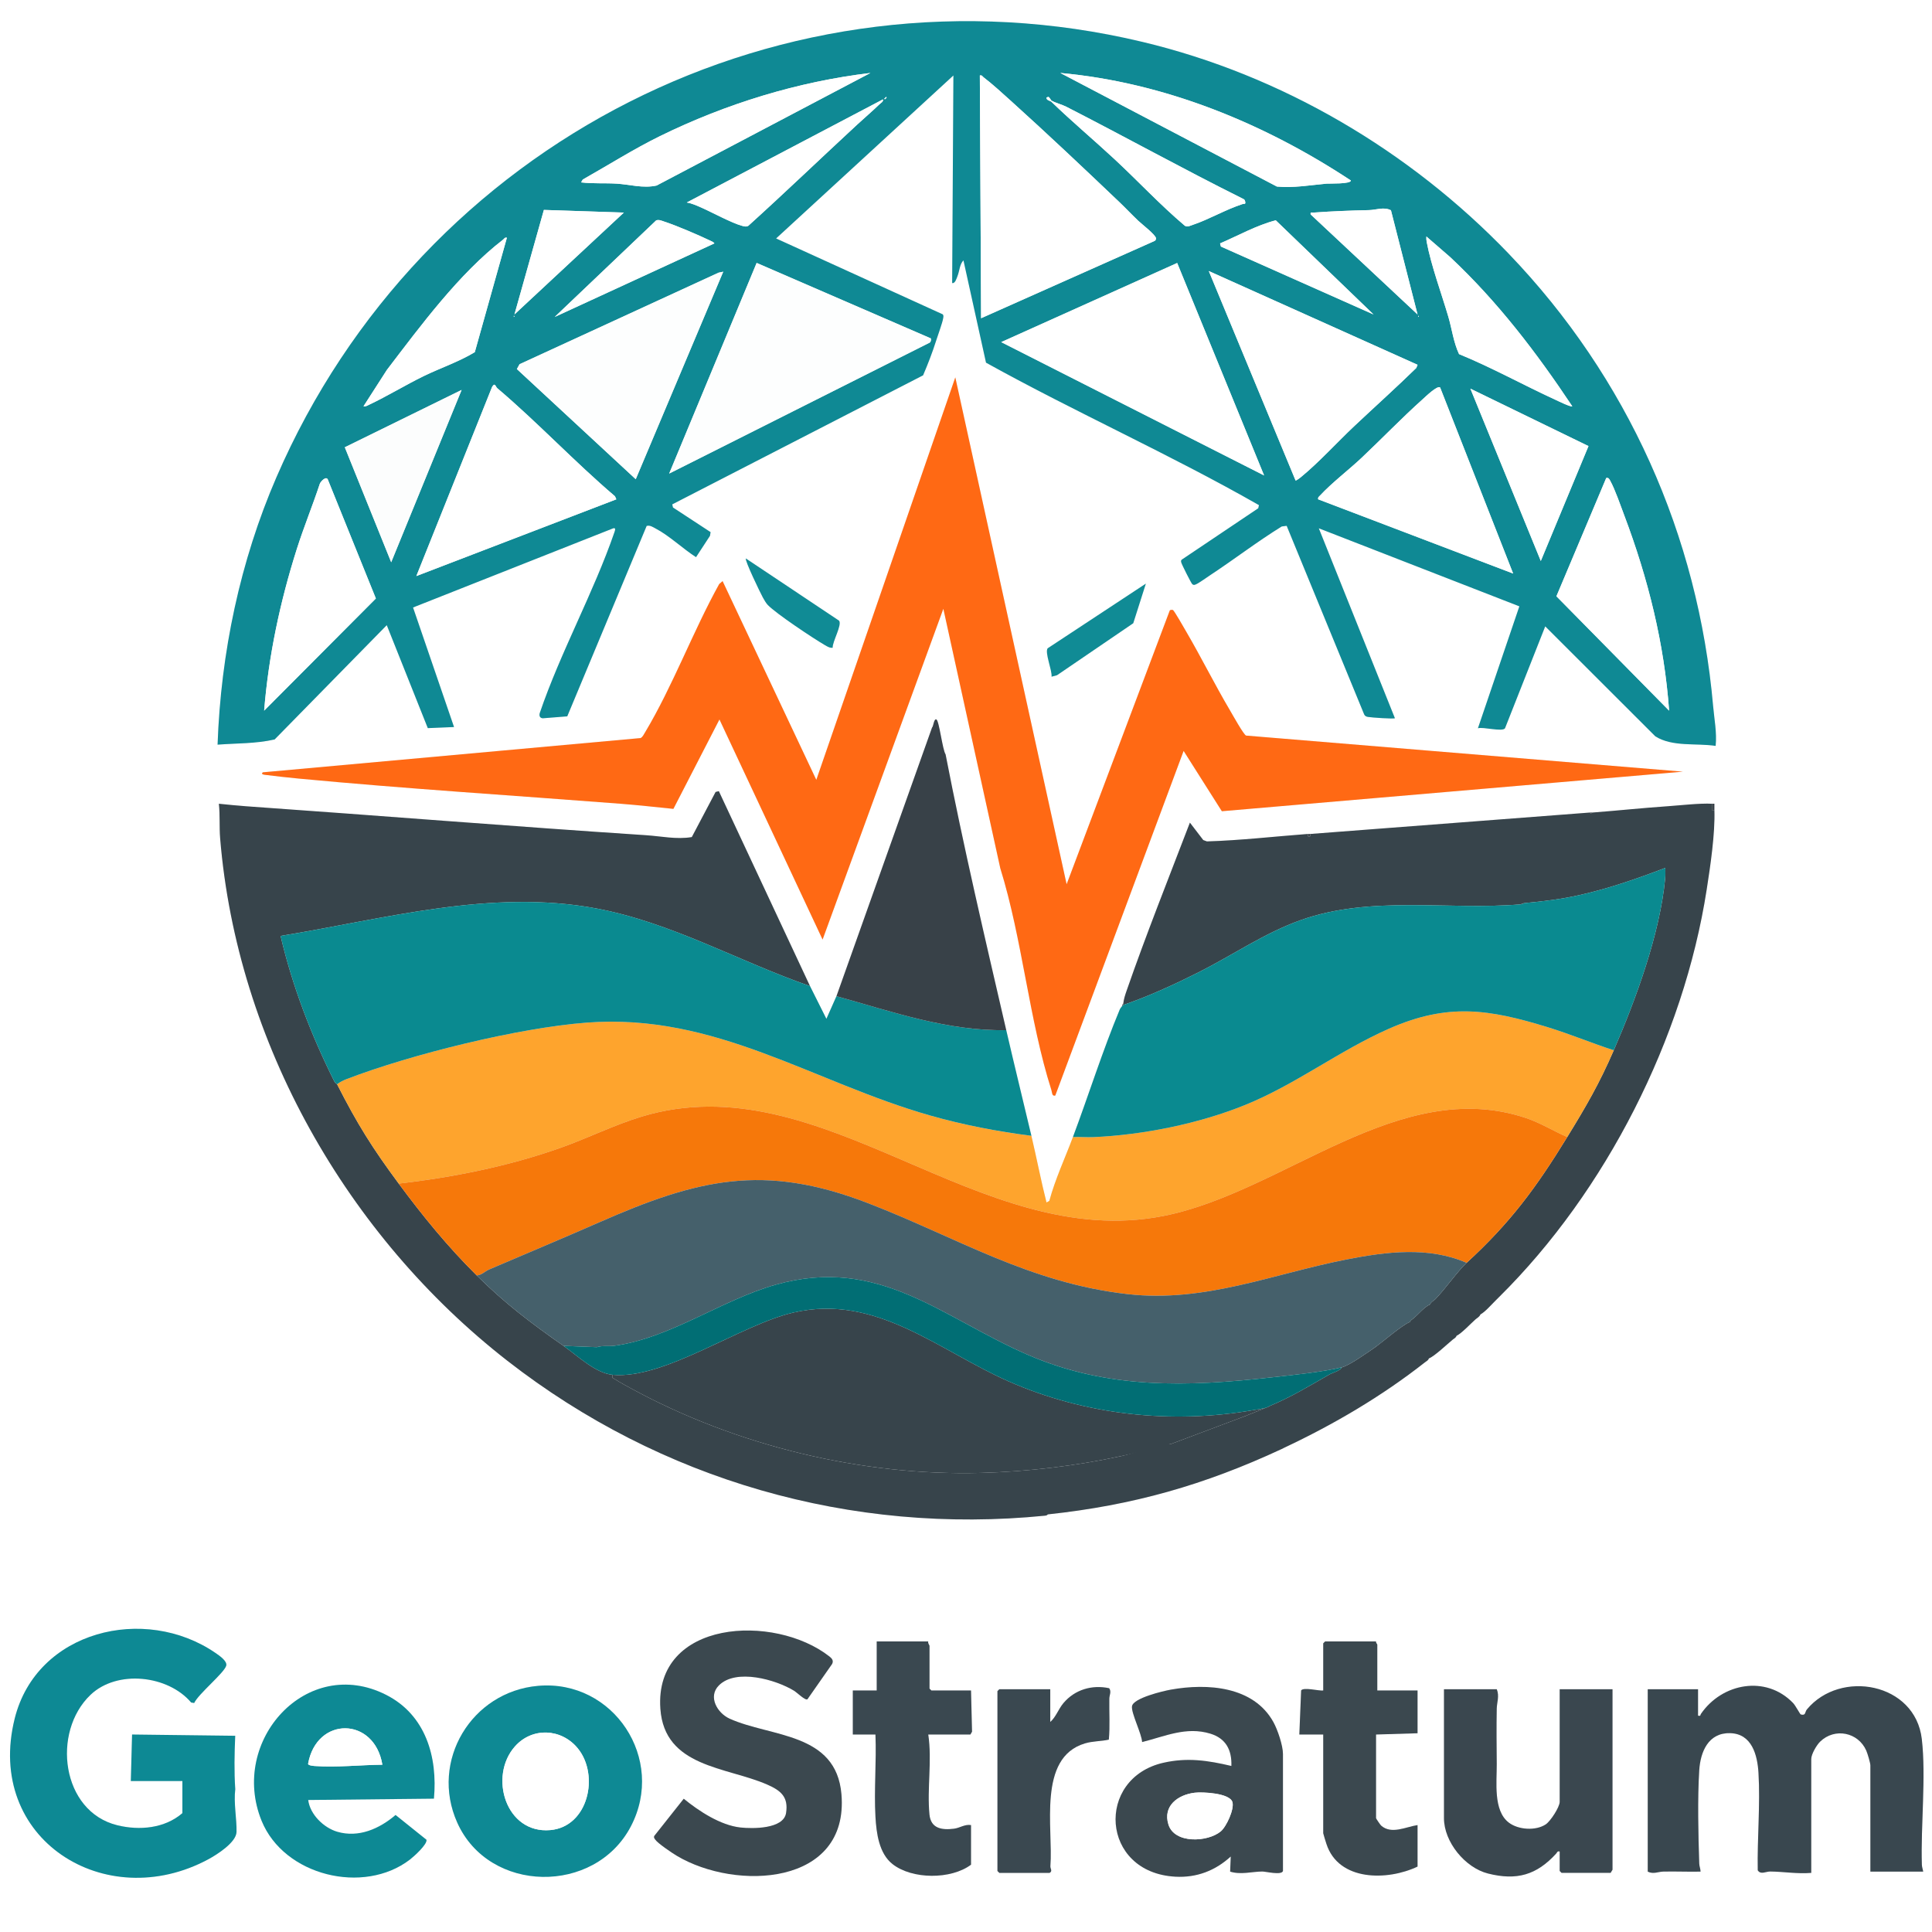
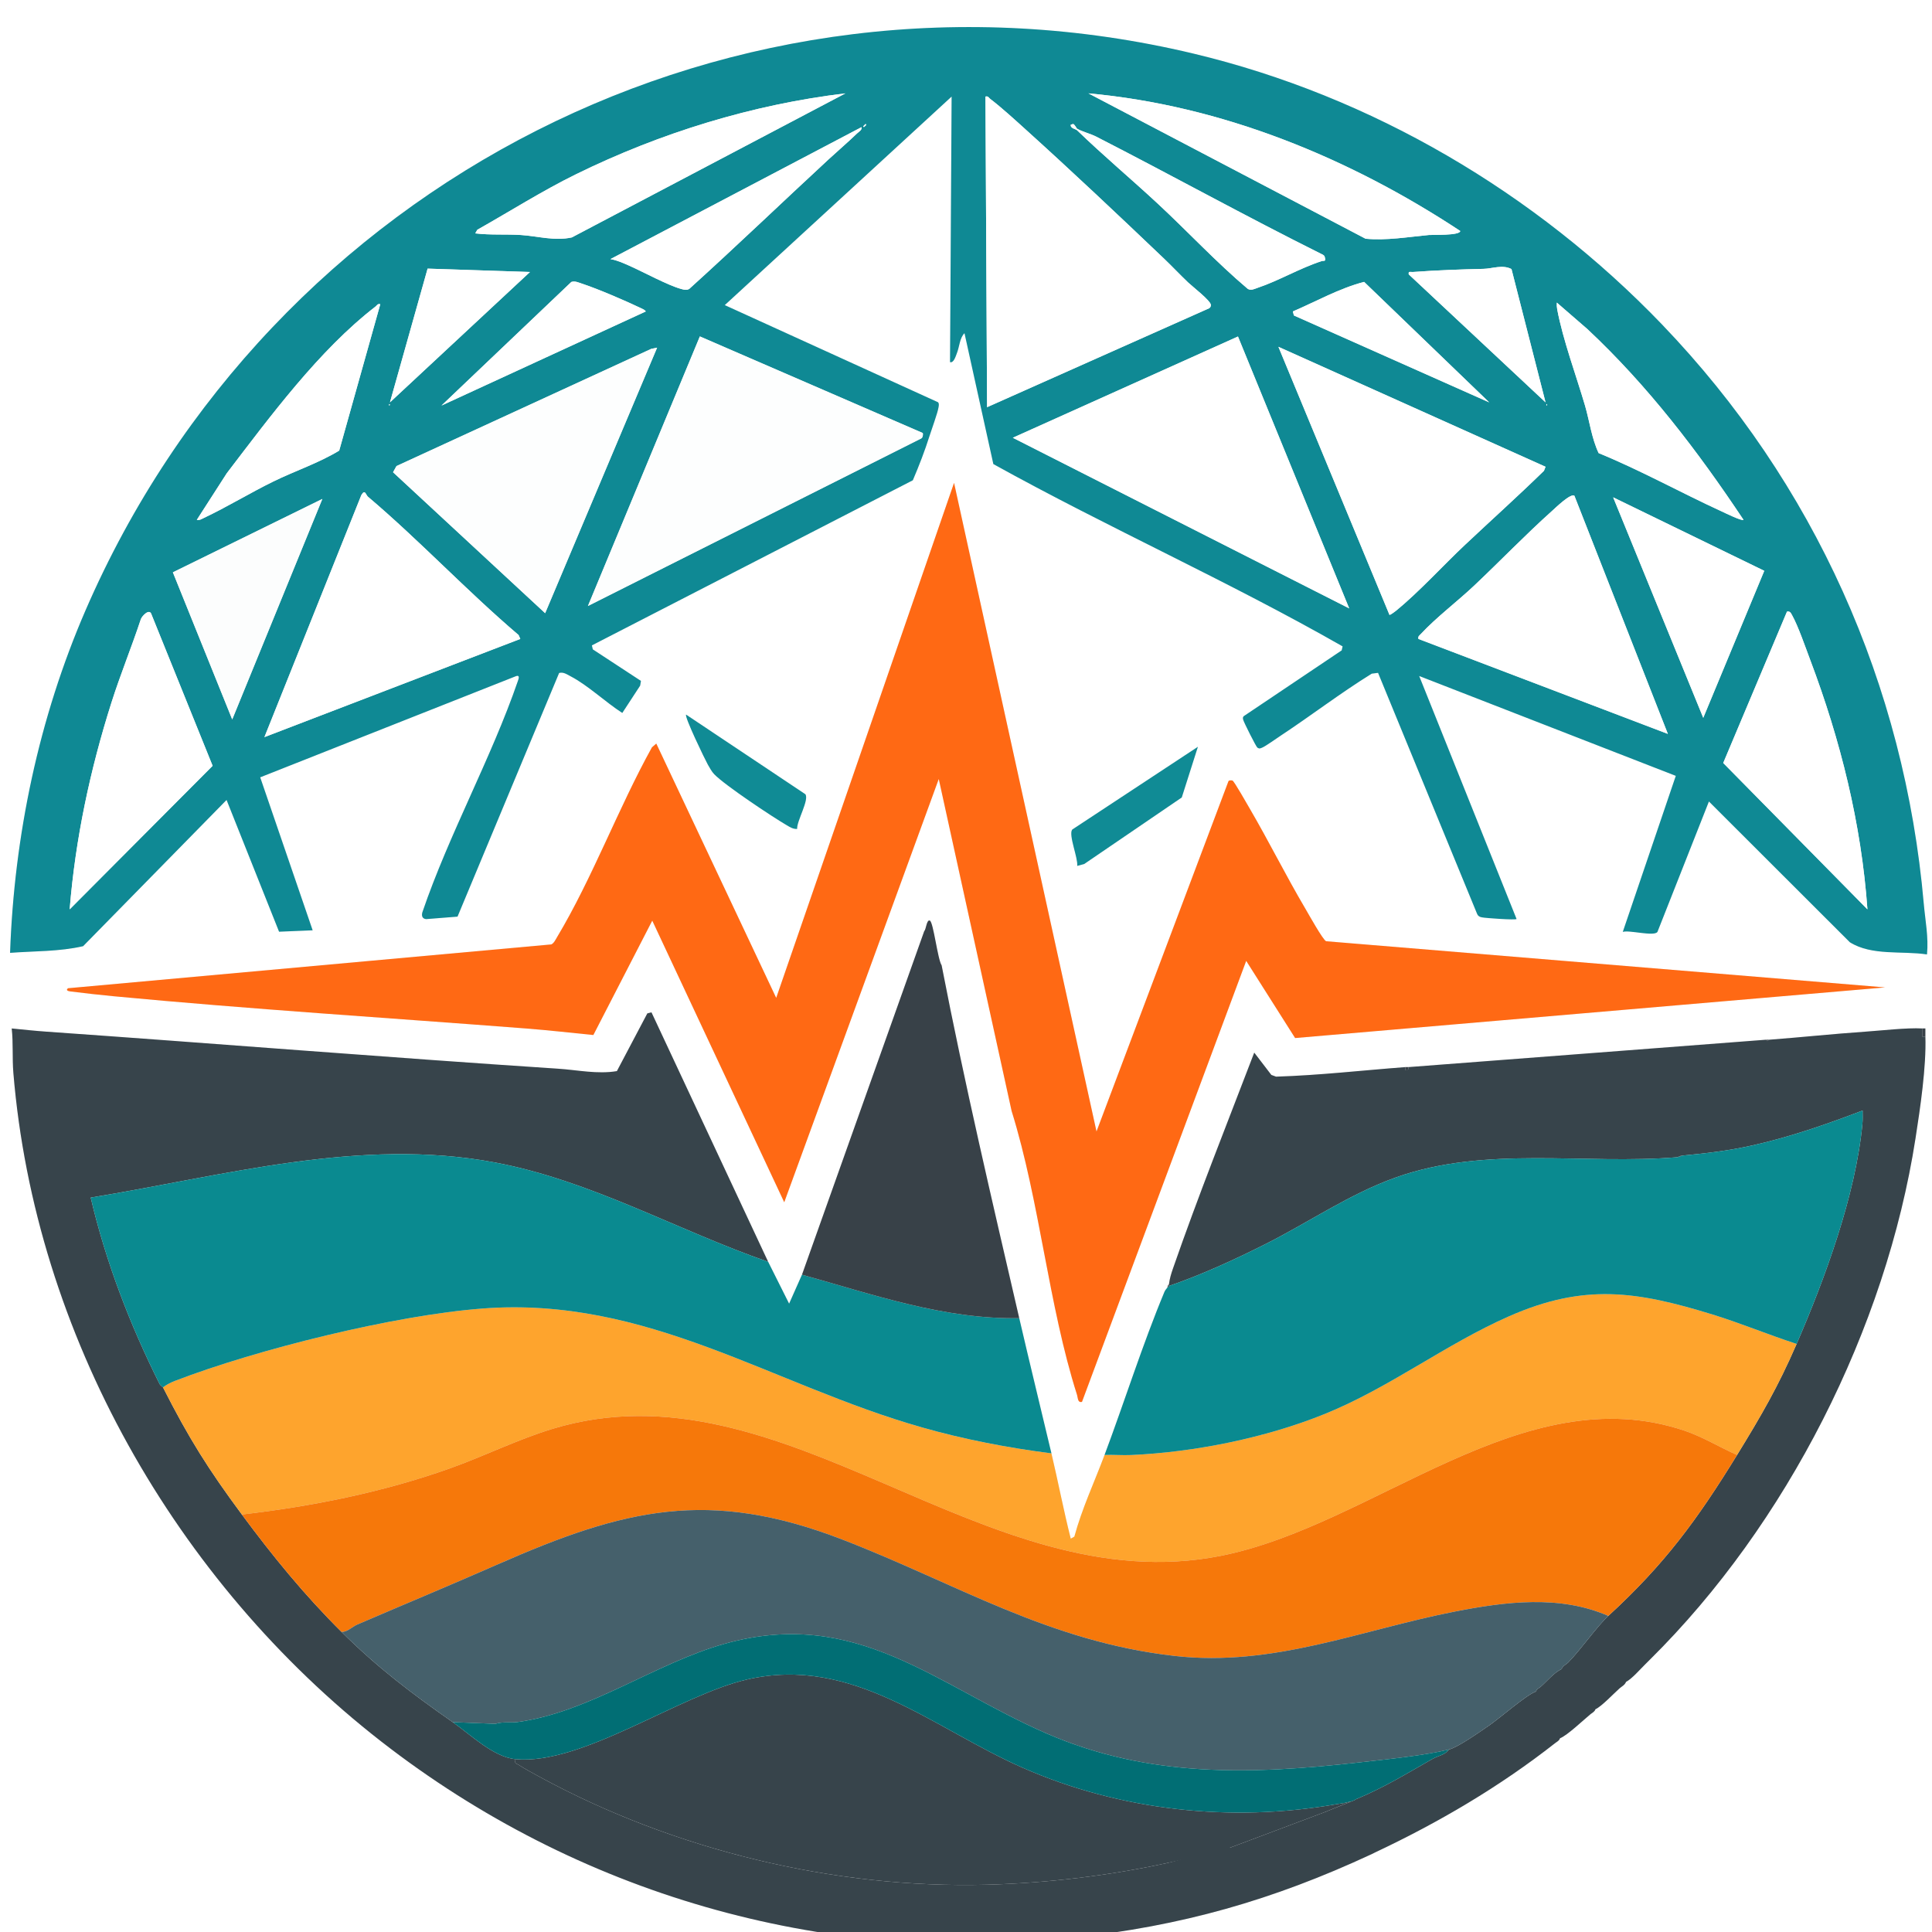
- <svg xmlns="http://www.w3.org/2000/svg" version="1.2" viewBox="0 0 2303.25 2303.25" baseProfile="tiny-ps">
+ <svg xmlns="http://www.w3.org/2000/svg" version="1.2" viewBox="250 0 1800 1800" baseProfile="tiny-ps">
  <g>
-     <path d="M0,0v2303.25h2303.25V0H0ZM329.63,568.8C502.47,169.72,934.63-52.07,1361.87,49.92c166.17,39.67,318.86,129.82,436.62,252.42,141.86,147.68,225.97,335.82,243.86,539.62,1.38,15.75,4.57,31.26,2.99,47.26-23.48-3.55-51.38,1.5-71.88-11.36l-131.29-131.14-47.97,121.53c-3.32,4.51-26.15-2.01-32.28-.03l49.4-145.38-239.09-93.03,90.72,226.4c-1.17,1.11-28.28-.79-32.19-1.53-2.05-.38-3.54-1.05-4.47-3.03l-92.37-224.78-5.85.74c-29.07,17.96-56.28,38.91-84.75,57.7-3.78,2.49-14.25,9.98-17.35,11.22-1.8.71-2.52,1.27-4.44.06-1.23-.78-12.64-23.59-13.24-25.95-.32-1.27-.55-2.29.43-3.37l91.34-61.35.83-3.73c-106.21-60.66-218.4-110.51-325.39-169.84l-26.89-121.95c-4.59,4.53-4.62,12.67-7.21,19.01-1,2.45-2.81,9.01-6.26,7.97l1.47-247.41-211.34,194.29,198.73,90.51c1.16,1.57.64,3.29.36,4.99-.85,5.14-6.3,20-8.29,26.29-4.45,14.05-9.8,27.86-15.59,41.39l-299.02,153.83.85,3.71,44.85,29.39-.71,4.39-16.64,25.45c-15.47-9.9-32.08-25.79-48.11-34.12-3.32-1.72-6.73-4.29-10.76-3.1l-94.65,227-29.21,2.3c-3.63-.32-4.5-3.13-3.51-6.44,24.78-72.65,64.19-143.48,88.99-215.51.69-1.99,2-5.55-1.52-4.52l-238.59,94.36,48.88,142.54-31.29,1.29-48.92-122.74-133.67,136.25c-22.39,5.12-45.25,4.48-68.04,6.2,3.83-109.24,26.83-218.72,70.22-318.92ZM992.67,772.25c-3.64.33-6.53-1.56-9.47-3.27-13.81-8.03-57.88-37.39-67.8-47.66-2.23-2.31-4.37-6.16-5.97-9.03-2.74-4.89-21.94-44.63-20.21-46.5l111.08,74.14c3.84,5.08-8.05,24.98-7.63,32.32ZM973.17,929.7l165.7-479.84,132.72,604.3,122.82-326.01c.25-1.39,3.02-1.2,3.89-.92,1.45.47,14.02,22.63,16,26.02,17.94,30.73,33.84,62.82,51.96,93.49,2.85,4.83,16.46,29.34,19.29,30.19l520.79,43.01-549.71,47.17-45.57-71.9-152.99,410.86c-4.12,1.11-3.73-3.69-4.64-6.56-26.74-83.99-34.57-179.67-60.95-264.47l-67.86-309.28-143.96,394.36-122.96-262.4-54.89,106.58c-20.87-2.1-41.9-4.48-62.81-6.1-127.85-9.9-256.23-17.91-383.86-30.01-13.41-1.27-27.12-2.82-40.5-4.5-2.05-.26-4.76-1.06-2.23-2.98l450.26-40.83c2.37-1.07,3.96-4.47,5.3-6.7,32.99-55.07,57.14-120.48,88.46-176.95l4.02-3.47,111.72,236.94ZM1248.96,772.89l117.09-77.11-15.02,47.2-90.94,62.01-6.49,1.75c.9-7.44-8.34-28.94-4.64-33.85ZM281.98,2183.98c-.31,12.46-23.4,27.08-33.56,32.55-123.01,66.27-266.79-24.23-230.87-167.89,26.2-104.82,155.02-136.01,239.38-78.04,4.29,2.95,14.3,9.69,12.76,15.16-2.44,8.69-33.11,33.54-38.2,44.48l-3.63-.59c-27.52-32.56-88.13-39.47-119.96-9.13-46.51,44.33-34.87,139.16,32.08,155.5,26.35,6.43,56.35,3.74,77.45-14.47v-38.24h-61.48l1.49-55.49,122.98,1.5c-.92,21.42-1.37,42.66.05,63.67-2.06,16.39,1.88,35.38,1.51,50.99ZM517.32,2144.29l-149.89,1.59c2.14,17.26,18.49,33.14,34.71,37.88,25.46,7.44,50.24-3.58,69.46-20.02l36.83,29.54c1.18,5.45-14.99,19.99-19.72,23.62-55.12,42.36-150.18,19.4-176.86-46.31-38.75-95.45,54.03-198.06,148.53-150.03,47.1,23.94,61.53,73.89,56.94,123.73ZM752.07,2177.35c-42.85,81.82-169.1,80.19-206.99-4.56-32.83-73.43,17.03-156.06,96.4-163,89.94-7.88,152.62,87.31,110.59,167.56ZM806.86,2212.41c-5.36-3.19-22.79-14.91-25.7-19.3-.93-1.4-1.96-2.4-1.25-4.27l35.23-44.47c18.1,14.79,43.73,31.62,67.48,34.26,14.35,1.6,51.43,2.05,54.49-17.17,3.08-19.36-6.36-26.96-22.72-34.09-48.56-21.13-122.25-20.45-127.12-90.31-7.41-106.31,136.04-113.77,201.66-62.21,3.07,2.41,5.09,5.04,3.01,8.97l-29.32,41.97c-2.58,1.8-12.42-7.97-15.98-10.15-21.69-13.29-69.28-26.92-89.67-6.3-13.3,13.45-1.73,33,12.89,39.6,49.04,22.14,127.07,16.15,133.29,90.14,9.17,109.13-125.58,115.47-196.29,73.33ZM1108.06,2163.12c1.62,16.74,14.56,18.81,29.15,17,7.19-.89,12.95-5.57,20.41-4.33v47.24c-23.82,17.86-70.28,17.7-93.68-.79-16.03-12.66-19.15-36.79-20.27-56.21-1.84-32.14,1.35-65.9-.01-98.2h-26.99v-52.49h28.49v-58.48h61.48c-.82,1.92,1.5,4.44,1.5,5.25v50.98l2.25,2.25h47.23l1.22,49.1-1.97,3.39h-50.23c4.7,31.28-1.6,64.02,1.42,95.29ZM1321.91,2073.92c-9.59,2.14-18.78,1.6-28.49,4.49-57.04,16.99-37.59,101.7-41.18,146.28-.26,3.16,2.94,5.81-.9,8.08h-59.98l-2.25-2.25v-214.43l2.25-2.25h60.73v38.99c6.78-5.86,9.64-15.31,15.73-22.51,13.59-16.07,33.96-22.06,54.47-17.72,2.97,4.14.29,8.12.21,12.43-.28,16.28.9,32.64-.59,48.89ZM1529.5,2230.52c-1.67,5.4-20.5.58-24.75.62-12.27.13-25.54,4.12-38.23.13l.74-18.01c-18.51,16.91-40.64,25.43-66.03,24.06-89.39-4.84-95.4-117.42-14.26-135.83,28.58-6.48,53.08-2.76,81.04,3.83.67-18.94-6.47-32.87-25.17-38.55-28.64-8.71-53.77,3.14-81.27,10.05-.45-9.91-13.15-34.6-12.05-42.65,1.35-9.79,37.25-18.24,46.25-19.85,43.58-7.8,98.62-4.16,122.32,38.67,5.04,9.11,11.41,27.94,11.41,38.08v139.45ZM1689.95,2066.33l-49.48,1.5v99.71c0,.54,5.09,8.01,6.1,8.9,12.31,10.8,29.52,1.42,43.38-.65v49.49c-35.85,17.08-94.17,17.67-108.65-27.06-.63-1.93-3.81-12.01-3.81-12.68v-117.71h-28.49l2.15-52.58c2.92-4.19,21.21.77,26.34.09v-56.23l2.25-2.25h60.73c-.49,1.47,1.5,3.26,1.5,3.75v54.73h47.98v50.99ZM1698.95,1623.97c-51.79,40.69-108.66,74.06-167.95,101.97-1,.47-1.96,1.02-3,1.5-92.29,42.92-177.08,67.09-278.91,77.97-.16.02-.36,1.24-3,1.5-231.51,23.16-458.59-42.45-641-184.48-191.21-148.89-322.6-379.53-342.65-623.03-1.12-13.53-.02-27.64-1.52-41.21,10.66,1.05,21.57,2.23,32.25,2.98,158.59,11.12,318.07,24.1,476.81,34.52,18.15,1.19,36.53,5.31,54.76,2.24l28.36-53.77,3.86-1,108.73,232.46,19.51,38.97,11.98-26.98,113.93-320.17c1.69-1.32,2.2-11.18,5.25-9.7,3.29,1.58,7.24,36.19,10.93,41.56,21.33,110.04,47.01,219.47,72.32,328.8,9.74,42.06,20.05,83.97,29.99,125.96,6.25,26.4,11.33,53.17,18.01,79.47l3.34-1.91c7.1-26.2,18.68-50.81,28.13-76.06,18.69-49.92,35.37-102.98,55.8-151.96.85-2.03,1.9-2.69,2.68-3.99.45-.74.28-2.34,1.5-3,.73-5.52,2.02-9.73,3.82-14.92,23.47-67.56,50.13-134.24,75.67-201l15.93,20.79,4.38,1.61c40.33-1.23,80.44-5.88,120.63-8.91.99-.08,2.01.07,3,0,110.53-8.38,222.13-17.05,332.89-25.5.99-.07,2.01.08,3,0,29.74-2.26,59.42-5.43,89.24-7.48,15.2-1.04,39.04-3.82,53.22-3.01.99.05,2-.1,2.99-.01.1,2.49-.08,5.01,0,7.51.95,28.13-4.8,66.71-9.21,95-27.53,177.03-120.04,359.47-247.2,485.31-1.51,1.49-2.96,2.99-4.5,4.5-5.03,4.9-12.28,13.44-17.99,16.49-1.2,3.02-3.91,4.15-6,6-5.55,4.91-16.63,16.76-22.5,19.49-.83,2.43-2.84,3.14-4.49,4.5-6.38,5.23-21.99,20.11-28.49,22.49-.82,2.44-2.79,3.15-4.5,4.5ZM1922.37,2229.02l-2.25,3.75h-58.48l-2.25-2.25v-23.24c-2.9-.68-2.88,1.06-4.22,2.53-23.2,25.44-46.93,32.43-81.26,23.72-27.38-6.94-52.47-37.7-52.47-65.99v-153.7h62.98c3.32,8.35.09,15.55-.06,23.18-.43,21.97-.17,44.37,0,65.98.17,21.36-4.42,55.38,14.31,69.79,11.33,8.71,32.22,10.07,44.12,2.15,5.59-3.72,16.6-20.55,16.6-26.89v-134.21h62.98v215.18ZM2291.17,2223.1c.09,2.89,1.17,5.4,1.58,8.17h-62.98v-126.71c0-2.87-3.47-14.36-4.89-17.59-9.67-21.9-37.52-27.53-54.92-10.73-4.29,4.14-10.66,15.03-10.66,20.83v135.7c-16.3,1.4-32.68-1.43-48.76-1.63-5.61-.07-11.33,4.14-15.03-1.39-.72-38.02,3.15-78.42.87-116.25-1.27-21.12-7.78-46.65-33.8-47.3-26.06-.65-35.43,22.34-36.81,44.29-2.13,33.8-1.15,76.91,0,111.11.11,3.37,1.53,6.33,1.56,9.67-14.73.32-29.55-.39-44.29-.06-6.32.14-11.91,3.4-18.68.06v-217.43h59.98v31.49c3.61.8,2.43-.61,3.35-1.95,25.16-36.9,77.61-46.67,109.93-13.11,2.85,2.96,8.35,13.41,9.14,13.63,6.36,1.75,4.74-2.86,7.34-5.99,39.94-48.05,129.14-31.88,136.99,35.33,5.24,44.82-1.37,103.03.08,149.86Z" fill="#fff" />
+     <path d="M0,0v2303.25h2303.25V0H0ZM329.63,568.8C502.47,169.72,934.63-52.07,1361.87,49.92c166.17,39.67,318.86,129.82,436.62,252.42,141.86,147.68,225.97,335.82,243.86,539.62,1.38,15.75,4.57,31.26,2.99,47.26-23.48-3.55-51.38,1.5-71.88-11.36l-131.29-131.14-47.97,121.53c-3.32,4.51-26.15-2.01-32.28-.03l49.4-145.38-239.09-93.03,90.72,226.4c-1.17,1.11-28.28-.79-32.19-1.53-2.05-.38-3.54-1.05-4.47-3.03l-92.37-224.78-5.85.74c-29.07,17.96-56.28,38.91-84.75,57.7-3.78,2.49-14.25,9.98-17.35,11.22-1.8.71-2.52,1.27-4.44.06-1.23-.78-12.64-23.59-13.24-25.95-.32-1.27-.55-2.29.43-3.37l91.34-61.35.83-3.73c-106.21-60.66-218.4-110.51-325.39-169.84l-26.89-121.95c-4.59,4.53-4.62,12.67-7.21,19.01-1,2.45-2.81,9.01-6.26,7.97l1.47-247.41-211.34,194.29,198.73,90.51c1.16,1.57.64,3.29.36,4.99-.85,5.14-6.3,20-8.29,26.29-4.45,14.05-9.8,27.86-15.59,41.39l-299.02,153.83.85,3.71,44.85,29.39-.71,4.39-16.64,25.45c-15.47-9.9-32.08-25.79-48.11-34.12-3.32-1.72-6.73-4.29-10.76-3.1l-94.65,227-29.21,2.3c-3.63-.32-4.5-3.13-3.51-6.44,24.78-72.65,64.19-143.48,88.99-215.51.69-1.99,2-5.55-1.52-4.52l-238.59,94.36,48.88,142.54-31.29,1.29-48.92-122.74-133.67,136.25c-22.39,5.12-45.25,4.48-68.04,6.2,3.83-109.24,26.83-218.72,70.22-318.92ZM992.67,772.25c-3.64.33-6.53-1.56-9.47-3.27-13.81-8.03-57.88-37.39-67.8-47.66-2.23-2.31-4.37-6.16-5.97-9.03-2.74-4.89-21.94-44.63-20.21-46.5l111.08,74.14c3.84,5.08-8.05,24.98-7.63,32.32ZM973.17,929.7l165.7-479.84,132.72,604.3,122.82-326.01c.25-1.39,3.02-1.2,3.89-.92,1.45.47,14.02,22.63,16,26.02,17.94,30.73,33.84,62.82,51.96,93.49,2.85,4.83,16.46,29.34,19.29,30.19l520.79,43.01-549.71,47.17-45.57-71.9-152.99,410.86c-4.12,1.11-3.73-3.69-4.64-6.56-26.74-83.99-34.57-179.67-60.95-264.47l-67.86-309.28-143.96,394.36-122.96-262.4-54.89,106.58c-20.87-2.1-41.9-4.48-62.81-6.1-127.85-9.9-256.23-17.91-383.86-30.01-13.41-1.27-27.12-2.82-40.5-4.5-2.05-.26-4.76-1.06-2.23-2.98l450.26-40.83c2.37-1.07,3.96-4.47,5.3-6.7,32.99-55.07,57.14-120.48,88.46-176.95l4.02-3.47,111.72,236.94ZM1248.96,772.89l117.09-77.11-15.02,47.2-90.94,62.01-6.49,1.75c.9-7.44-8.34-28.94-4.64-33.85ZM1698.95,1623.97c-51.79,40.69-108.66,74.06-167.95,101.97-1,.47-1.96,1.02-3,1.5-92.29,42.92-177.08,67.09-278.91,77.97-.16.02-.36,1.24-3,1.5-231.51,23.16-458.59-42.45-641-184.48-191.21-148.89-322.6-379.53-342.65-623.03-1.12-13.53-.02-27.64-1.52-41.21,10.66,1.05,21.57,2.23,32.25,2.98,158.59,11.12,318.07,24.1,476.81,34.52,18.15,1.19,36.53,5.31,54.76,2.24l28.36-53.77,3.86-1,108.73,232.46,19.51,38.97,11.98-26.98,113.93-320.17c1.69-1.32,2.2-11.18,5.25-9.7,3.29,1.58,7.24,36.19,10.93,41.56,21.33,110.04,47.01,219.47,72.32,328.8,9.74,42.06,20.05,83.97,29.99,125.96,6.25,26.4,11.33,53.17,18.01,79.47l3.34-1.91c7.1-26.2,18.68-50.81,28.13-76.06,18.69-49.92,35.37-102.98,55.8-151.96.85-2.03,1.9-2.69,2.68-3.99.45-.74.28-2.34,1.5-3,.73-5.52,2.02-9.73,3.82-14.92,23.47-67.56,50.13-134.24,75.67-201l15.93,20.79,4.38,1.61c40.33-1.23,80.44-5.88,120.63-8.91.99-.08,2.01.07,3,0,110.53-8.38,222.13-17.05,332.89-25.5.99-.07,2.01.08,3,0,29.74-2.26,59.42-5.43,89.24-7.48,15.2-1.04,39.04-3.82,53.22-3.01.99.05,2-.1,2.99-.01.1,2.49-.08,5.01,0,7.51.95,28.13-4.8,66.71-9.21,95-27.53,177.03-120.04,359.47-247.2,485.31-1.51,1.49-2.96,2.99-4.5,4.5-5.03,4.9-12.28,13.44-17.99,16.49-1.2,3.02-3.91,4.15-6,6-5.55,4.91-16.63,16.76-22.5,19.49-.83,2.43-2.84,3.14-4.49,4.5-6.38,5.23-21.99,20.11-28.49,22.49-.82,2.44-2.79,3.15-4.5,4.5Z" fill="#fff" />
    <path d="M1798.49,302.34c141.86,147.69,225.97,335.82,243.85,539.63,1.38,15.74,4.57,31.25,2.99,47.25-23.48-3.54-51.38,1.51-71.88-11.36l-131.29-131.14-47.97,121.54c-3.32,4.51-26.15-2.02-32.28-.04l49.4-145.37-239.09-93.04,90.73,226.41c-1.17,1.1-28.28-.79-32.2-1.53-2.05-.39-3.54-1.05-4.47-3.03l-92.37-224.78-5.86.74c-29.07,17.96-56.27,38.91-84.75,57.7-3.77,2.49-14.25,9.98-17.34,11.21-1.81.72-2.52,1.28-4.44.06-1.23-.78-12.64-23.59-13.24-25.94-.32-1.27-.55-2.3.42-3.37l91.34-61.35.83-3.73c-106.21-60.66-218.4-110.51-325.39-169.84l-26.89-121.95c-4.59,4.53-4.62,12.67-7.21,19.01-1,2.45-2.81,9.01-6.26,7.97l1.48-247.41-211.35,194.29,198.74,90.52c1.16,1.56.63,3.28.35,4.99-.84,5.13-6.29,20-8.29,26.29-4.45,14.05-9.8,27.85-15.59,41.39l-299.02,153.83.85,3.71,44.85,29.38-.72,4.4-16.64,25.45c-15.47-9.9-32.08-25.79-48.11-34.12-3.32-1.72-6.73-4.29-10.76-3.1l-94.65,227-29.21,2.31c-3.64-.32-4.5-3.13-3.51-6.45,24.78-72.64,64.19-143.48,88.99-215.5.68-1.99,2-5.55-1.52-4.52l-238.59,94.36,48.87,142.54-31.29,1.3-48.92-122.75-133.66,136.25c-22.39,5.12-45.25,4.48-68.04,6.2,3.83-109.24,26.83-218.72,70.22-318.91C502.47,169.72,934.63-52.07,1361.87,49.92c166.17,39.67,318.87,129.82,436.63,252.41ZM1037.66,86.99c-86.66,10.38-172.17,36.7-250.87,75.29-30.95,15.17-61.45,34.49-92.09,51.79l-1.93,3.36c14.13,1.73,28.57.62,42.7,1.53,15.16.98,31.3,5.8,47.28,2.24l254.9-134.21ZM1264.09,86.99l258.18,135.42c19.54,1.83,39.46-1.64,58.98-3.47,3.21-.3,29.35.66,29.19-3.77-103.31-68.16-222.15-116.9-346.36-128.19ZM1333.99,240.48c-42.23-40.26-85.04-80.69-128.36-119.79-9.81-8.85-22.71-20.69-33-28.48-1.5-1.13-1.88-2.92-4.5-2.24l1.5,289.39,206.95-92.19c1.08-.73,1.56-1.7,1.56-3.01-.02-3.95-17.13-17.11-21.14-20.93-7.72-7.36-15.3-15.41-23.01-22.76ZM1056.42,115.49l-2.23,2.23.71.71c.83-.95,3.02-1.95,1.53-2.94ZM1253.59,121.46c24.17,23.41,50.15,45.14,75,68.21,28.26,26.24,54.49,54.59,84,79.52,3.19,1.76,6.29-.09,9.37-1.12,19.71-6.62,39.04-18.2,59.27-24.76,2.12-.69,3.81.68,3.31-2.64-.38-2.52-1.26-3.09-3.46-4.05-70.65-35.2-139.73-73.47-209.97-109.42-4.93-2.52-13.05-4.6-17.51-7.23-.75-.44-2.05-3.78-3.77-4.49l-2.24.75c-.45,3.47,4.53,3.8,6.01,5.23ZM1052.65,118.47l-233.92,122.94c5.85.92,11.83,3.63,17.24,6.01,13.12,5.77,36.29,18.47,48.69,21.8,2.59.7,4.96,1.45,7.51-.07,43.86-39.66,86.39-80.53,129.78-120.65,8.67-8.01,17.92-15.88,26.49-24.15,1.83-1.76,4.83-3.13,4.21-5.88ZM743.75,253.43l-95.36-3.16-35.08,124.6,130.44-121.45ZM1658.22,250.67c-8.38-4.34-17.75-.38-25.94-.19-22.42.52-43.84,1.32-66.06,2.94-2.23.16-4.34-1.16-3.71,2.23l127.44,119.22-31.73-124.2ZM661.29,377.87l190.4-87.71c-1.12-1.61-2.79-2.21-4.46-3.01-14.26-6.83-40.36-18.08-55.08-22.88-3.22-1.05-6.27-2.65-9.82-1.6l-121.04,115.21ZM1637.45,374.88l-116.53-112.24c-23.04,5.96-44.5,18.14-66.39,27.53l.97,3.75,181.95,80.97ZM1874.39,484.33c-42.65-64.07-89.11-124.93-145.43-177.7l-28.5-24.71c-.15,2.14-.04,4.25.36,6.37,5.38,28.57,17.74,61.71,25.9,89.56,4.18,14.26,6.14,30.38,12.69,44.29,39.27,16.07,76.47,36.84,114.96,54.48,2.96,1.36,18.4,8.99,20.02,7.71ZM604.3,283.42c-2.59-.67-3,1.07-4.5,2.23-52.62,40.61-98.4,102.77-138.56,155.34l-27.87,43.35c2.66.53,4.32-.73,6.49-1.75,21.39-10.06,43.4-23.55,64.91-34.05,20.14-9.84,41.97-17.05,61.26-28.71l38.27-136.41ZM1109.63,403.39l-207.58-89.95-104.28,251.14,310.33-156.01c1.77-.65,2.08-4.37,1.54-5.18ZM1403.39,313.52l-209.77,94.33,313.38,158.96-103.61-253.29ZM1689.95,434.88l-248.88-111.75,103.46,249.69c.55.42,4.96-2.86,6.01-3.72,21.64-17.65,43.76-42.1,64.42-61.53,24.45-22.99,49.41-45.4,73.52-68.93l1.47-3.75ZM862.21,323.9l-5.56,1.17-237.25,109.13-3.2,5.78,141.71,131.3,104.31-247.39ZM612.55,376.38v1.5c.97-.5.97-1,0-1.5ZM1690.7,376.38v1.5c.97-.5.97-1,0-1.5ZM592.83,462.8c-2.06-1.74-2.72-7.52-6.23-1.42l-90.25,225.38,238.41-91.48-1.59-3.63c-48.34-41.14-91.95-87.85-140.34-128.85ZM1716.86,461.93c-3.32-2.8-17.6,11.16-20.93,14.14-24.94,22.34-48.49,46.91-72.71,69.74-15.43,14.55-35.42,29.68-49.53,44.94-1.36,1.47-2.75,2.12-2.2,4.52l232.41,88.48-87.05-221.83ZM1836.88,668.78l56.85-136.97-140.79-68.46,83.94,205.43ZM550.32,464.86l-139.26,68.36,55.3,137.06,83.96-205.42ZM448.09,713.49l-57-141.14c-1.78-5.89-8.89,1.6-9.87,4.55-8.54,25.84-19.02,51.36-27.36,77.6-19.87,62.52-33.66,127.16-38.95,192.71l133.18-133.72ZM1989.84,847.22c-5.68-79.81-25.12-157.75-53.29-232.35-4.38-11.6-11.19-31.43-16.86-41.62-1.17-2.11-1.86-4-4.79-3.44l-59.41,141.04,134.35,136.36Z" fill="#0f8994" />
    <path d="M2034.62,1060.69c-27.53,177.03-120.04,359.47-247.2,485.31-1.51,1.49-2.96,2.99-4.5,4.5-5.03,4.9-12.28,13.44-17.99,16.49-1.2,3.02-3.91,4.15-6,6-5.55,4.91-16.63,16.76-22.5,19.49-.83,2.43-2.84,3.14-4.49,4.5-6.38,5.23-21.99,20.11-28.49,22.49-.82,2.44-2.79,3.15-4.5,4.5-51.79,40.69-108.66,74.06-167.95,101.97-1,.47-1.96,1.02-3,1.5-92.29,42.92-177.08,67.09-278.91,77.97-.16.02-.36,1.24-3,1.5-231.51,23.16-458.59-42.45-641-184.48-191.21-148.89-322.6-379.53-342.65-623.03-1.12-13.53-.02-27.64-1.52-41.21,10.66,1.05,21.57,2.23,32.25,2.98,158.59,11.12,318.07,24.1,476.81,34.52,18.15,1.19,36.53,5.31,54.76,2.24l28.36-53.77,3.86-1,108.73,232.46c-85.39-29.67-164.76-75.65-254.58-92.57-125.81-23.7-252.93,12.52-376.59,32.73,14.09,60.09,36.46,118.19,64.05,173.42.95,1.89,3.09,2.97,3.3,3.38,24.01,47.37,42.49,76.66,73.48,118.46,28.7,38.72,58.11,74.89,92.96,109.46,33.71,33.44,64.77,56.88,103.47,83.98,16.65,11.66,37.94,32.56,58.48,34.49-.84,4.62.26,3.6,2.91,5.29,5.97,3.83,13.74,8.02,20.08,11.46,124.78,67.81,273.83,104.03,416.37,100.21,55.57-1.49,113.69-8.4,167.96-20.23,15.29-3.33,41.93-13.55,55.47-14.26.98-.05,2.02.11,3,0l89.91-33.78s.1-.08.15-.12h.01l21.41-8.59,1.72-.7h.01l.5-.2,2.36-.94c.36-.31.66-.56.89-.66,26.8-11.2,46.29-23.29,71.22-37.49,5.88-3.35,11.81-3.72,15.75-8.99,8.51-2.1,28.73-16.49,37.07-22.16,10.18-6.94,35.22-28.96,43.9-31.82.74-2.48,2.95-3.14,4.5-4.5,6.03-5.3,12.39-13.21,19.49-16.5,1-3.08,4.25-4.2,6-5.99,12.13-12.37,26.83-33.7,37.49-43.49,52.49-48.19,82.76-89.43,119.96-149.95,22.5-36.61,38.23-63.68,55.48-103.47,26.22-60.46,55.01-138.49,61.29-204.87.4-4.19.19-8.37.19-12.55-33.35,12.71-66.97,24.46-101.88,32.31-23.11,5.2-42.8,7.42-66.06,9.67-2.82.27-4.1,1.33-4.44,1.48-.03.01-.05.02-.06.02-86.95,7.22-178.57-11.04-262.34,18.82-43.36,15.45-81.19,41.85-122.07,62.37-28.52,14.32-59.3,28.47-89.44,38.77.1-.47-.06-1.01,0-1.5.73-5.52,2.02-9.73,3.82-14.92,23.47-67.56,50.13-134.24,75.67-201l15.93,20.79,4.38,1.61c40.33-1.23,80.44-5.88,120.63-8.91v2.98s2.24.02,2.24.02l.76-3c110.53-8.38,222.13-17.05,332.89-25.5l.94,1.28,2.06-1.28c29.74-2.26,59.42-5.43,89.24-7.48,15.2-1.04,39.04-3.82,53.22-3.01v7.51h2.99c.95,28.12-4.8,66.7-9.21,94.99Z" fill="#37444b" />
    <path d="M1507.53,1678.95l-21.41,8.59s.02-.03.04-.04h.01c3.34-1.37,10.26-4.16,21.34-8.56,0,.01.02.01.02.01Z" fill="#384148" />
    <path d="M1271.59,1054.16l122.82-326.01c.25-1.39,3.02-1.2,3.89-.92,1.45.46,14.02,22.62,16,26.02,17.94,30.73,33.85,62.82,51.96,93.49,2.85,4.83,16.47,29.34,19.29,30.19l520.79,43.02-549.71,47.17-45.57-71.9-152.99,410.86c-4.12,1.11-3.73-3.69-4.64-6.56-26.73-83.99-34.57-179.67-60.94-264.47l-67.87-309.28-143.96,394.36-122.96-262.4-54.89,106.58c-20.87-2.1-41.91-4.48-62.82-6.1-127.85-9.9-256.22-17.91-383.85-30.01-13.42-1.27-27.12-2.82-40.51-4.5-2.05-.26-4.76-1.05-2.23-2.98l450.26-40.83c2.37-1.07,3.96-4.47,5.3-6.7,33-55.08,57.14-120.49,88.46-176.95l4.03-3.47,111.72,236.94,165.7-479.84,132.72,604.3Z" fill="#ff6914" />
    <path d="M1923.87,1252.09c-17.25,39.79-32.98,66.86-55.48,103.47-16.04-7.08-32.09-16.94-48.68-22.54-151.52-51.14-289.02,88.15-432.38,116.54-221.79,43.91-406-183.76-622.26-118.43-32.65,9.86-64.14,25.65-96.36,37.1-61.95,22.01-128.05,35.27-193.36,42.81-30.99-41.8-49.47-71.09-73.48-118.46,3.46-2.63,7.11-4.49,11.18-6.06,76.93-29.58,204.74-61.19,286.49-67.4,153.6-11.66,269.21,70.89,409.51,110.78,39.33,11.19,79.98,18.99,120.55,24.16,6.25,26.4,11.33,53.17,18.01,79.47l3.34-1.91c7.1-26.2,18.68-50.81,28.13-76.06,8.23-.33,16.58.43,24.81.06,59.12-2.63,125.54-16.02,180.57-38.35,60.26-24.44,112.13-64.78,171.49-90.93,70.12-30.89,118.9-23.4,189.6-1.64,26.44,8.14,52.04,18.87,78.32,27.39Z" fill="#fea42d" />
    <path d="M1229.6,1354.06c-40.57-5.17-81.22-12.97-120.55-24.16-140.3-39.89-255.91-122.44-409.51-110.78-81.75,6.21-209.56,37.82-286.49,67.4-4.07,1.57-7.72,3.43-11.18,6.06-.21-.41-2.35-1.49-3.3-3.38-27.59-55.23-49.96-113.33-64.05-173.42,123.66-20.21,250.78-56.43,376.59-32.73,89.82,16.92,169.19,62.9,254.58,92.57l19.51,38.97,11.98-26.98c66.53,18.47,132.17,41.72,202.43,40.49,9.74,42.06,20.05,83.97,29.99,125.96Z" fill="#0a8a90" />
    <path d="M1985.16,1047.22c-6.28,66.38-35.07,144.41-61.29,204.87-26.28-8.52-51.88-19.25-78.32-27.39-70.7-21.76-119.48-29.25-189.6,1.64-59.36,26.15-111.23,66.49-171.49,90.93-55.03,22.33-121.45,35.72-180.57,38.35-8.23.37-16.58-.39-24.81-.06,18.69-49.92,35.37-102.98,55.8-151.96.85-2.03,1.9-2.69,2.68-3.99.71-.22,1.35-.78,1.5-1.5,30.14-10.3,60.92-24.45,89.44-38.77,40.88-20.52,78.71-46.92,122.07-62.37,83.77-29.86,175.39-11.6,262.34-18.82.01,0,.03-.01.06-.02l4.44-1.48c23.26-2.25,42.95-4.47,66.06-9.67,34.91-7.85,68.53-19.6,101.88-32.31,0,4.18.21,8.36-.19,12.55Z" fill="#0a8a90" />
-     <path d="M2024.34,2045.33c3.61.79,2.43-.61,3.35-1.96,25.16-36.89,77.61-46.67,109.94-13.11,2.85,2.96,8.35,13.41,9.14,13.63,6.36,1.75,4.74-2.86,7.34-5.99,39.94-48.05,129.15-31.88,136.99,35.32,5.23,44.82-1.37,103.04.08,149.87.09,2.88,1.16,5.4,1.58,8.17h-62.98v-126.71c0-2.87-3.47-14.36-4.9-17.59-9.67-21.9-37.52-27.53-54.92-10.73-4.29,4.14-10.66,15.03-10.66,20.83v135.71c-16.3,1.4-32.67-1.43-48.76-1.63-5.61-.07-11.32,4.13-15.03-1.39-.72-38.02,3.15-78.42.87-116.25-1.27-21.11-7.78-46.65-33.8-47.3-26.06-.65-35.43,22.34-36.81,44.29-2.12,33.8-1.15,76.91,0,111.11.11,3.37,1.53,6.34,1.56,9.67-14.73.32-29.55-.38-44.29-.05-6.32.14-11.91,3.4-18.68.06v-217.43h59.98v31.49Z" fill="#39474f" />
-     <path d="M155.95,2123.31l1.49-55.49,122.98,1.5c-.92,21.42-1.37,42.66.06,63.67-2.06,16.38,1.88,35.38,1.5,50.99-.3,12.46-23.4,27.08-33.55,32.55-123.01,66.27-266.79-24.23-230.87-167.89,26.2-104.82,155.02-136.01,239.38-78.04,4.29,2.95,14.3,9.69,12.76,15.17-2.44,8.69-33.11,33.54-38.2,44.48l-3.63-.59c-27.52-32.56-88.14-39.47-119.97-9.13-46.5,44.33-34.87,139.16,32.08,155.49,26.35,6.43,56.35,3.74,77.45-14.47v-38.24h-61.48Z" fill="#0d8994" />
-     <path d="M962.62,2025.79c-2.58,1.8-12.42-7.97-15.98-10.15-21.69-13.29-69.29-26.92-89.68-6.3-13.3,13.45-1.73,33,12.89,39.6,49.04,22.14,127.07,16.15,133.29,90.14,9.17,109.13-125.58,115.47-196.29,73.33-5.35-3.19-22.79-14.91-25.7-19.3-.92-1.4-1.96-2.4-1.25-4.26l35.23-44.48c18.1,14.8,43.73,31.63,67.48,34.27,14.35,1.59,51.43,2.05,54.49-17.17,3.08-19.36-6.36-26.96-22.72-34.09-48.56-21.13-122.25-20.45-127.12-90.31-7.41-106.31,136.04-113.77,201.66-62.21,3.07,2.41,5.09,5.04,3.01,8.97l-29.32,41.96Z" fill="#3b484f" />
    <path d="M1199.61,1228.1c-70.26,1.23-135.9-22.02-202.43-40.49l113.93-320.17c1.7-1.32,2.2-11.18,5.26-9.7,3.29,1.59,7.24,36.2,10.92,41.57,21.33,110.04,47.02,219.47,72.32,328.8Z" fill="#384148" />
-     <path d="M641.48,2009.79c89.94-7.87,152.61,87.32,110.59,167.57-42.84,81.81-169.1,80.19-206.99-4.57-32.83-73.43,17.04-156.06,96.4-163ZM613.94,2081.96c-31.7,35.64-11.02,104.47,42.08,99.8,45.38-3.99,58.78-65.43,32.89-97.32-19.43-23.93-54.29-25.73-74.97-2.48Z" fill="#0e8994" />
-     <path d="M517.32,2144.29l-149.89,1.59c2.14,17.26,18.49,33.14,34.71,37.88,25.45,7.44,50.24-3.58,69.45-20.02l36.83,29.54c1.19,5.45-14.99,19.99-19.72,23.62-55.12,42.36-150.18,19.4-176.86-46.31-38.75-95.44,54.02-198.06,148.53-150.03,47.09,23.94,61.53,73.89,56.94,123.73ZM455.85,2103.81c-9.52-57.42-78.56-57.98-88.58-.95.39,1.96,6.54,2.41,8.3,2.53,26.28,1.8,53.98-1.31,80.28-1.58Z" fill="#0d8994" />
-     <path d="M1529.5,2230.52c-1.67,5.4-20.5.58-24.75.62-12.28.13-25.54,4.11-38.24.12l.74-18c-18.5,16.9-40.64,25.43-66.02,24.05-89.39-4.84-95.4-117.42-14.26-135.83,28.58-6.48,53.08-2.76,81.04,3.83.66-18.94-6.47-32.87-25.17-38.55-28.64-8.71-53.77,3.15-81.27,10.06-.45-9.91-13.15-34.6-12.05-42.65,1.34-9.79,37.25-18.24,46.25-19.85,43.57-7.81,98.62-4.16,122.32,38.67,5.04,9.11,11.41,27.94,11.41,38.07v139.45ZM1424.21,2137.22c-19.95,2.4-38.18,15.74-31.25,37.91,7.27,23.25,46.9,21.03,62.34,8.18,6.77-5.63,16.4-26.58,13.94-34.93-3.18-10.82-35.76-12.28-45.04-11.16Z" fill="#3b484f" />
-     <path d="M1784.42,2013.84c3.32,8.35.09,15.55-.06,23.18-.43,21.96-.17,44.36,0,65.98.17,21.35-4.42,55.38,14.31,69.78,11.33,8.71,32.22,10.08,44.12,2.15,5.59-3.72,16.6-20.55,16.6-26.89v-134.21h62.98v215.18s-2.25,3.75-2.25,3.75h-58.48l-2.25-2.25v-23.24c-2.91-.68-2.89,1.06-4.22,2.53-23.2,25.45-46.94,32.43-81.26,23.73-27.38-6.94-52.47-37.7-52.47-65.99v-153.7h62.98Z" fill="#3a474f" />
-     <path d="M1106.64,1956.86c-.82,1.91,1.5,4.44,1.5,5.25v50.98l2.25,2.25h47.23l1.21,49.1-1.96,3.38h-50.23c4.7,31.29-1.6,64.02,1.42,95.29,1.62,16.73,14.55,18.81,29.15,17,7.19-.89,12.95-5.57,20.41-4.33v47.23c-23.83,17.87-70.28,17.7-93.68-.79-16.03-12.67-19.15-36.8-20.26-56.21-1.85-32.14,1.34-65.9-.01-98.2h-26.99v-52.48h28.49v-58.48h61.48Z" fill="#3a4850" />
-     <path d="M1640.47,1956.86c-.49,1.47,1.5,3.25,1.5,3.75v54.73h47.98v50.98l-49.48,1.5v99.72c0,.54,5.09,8,6.1,8.89,12.31,10.81,29.52,1.42,43.38-.65v49.48c-35.85,17.09-94.17,17.67-108.65-27.05-.63-1.93-3.81-12.01-3.81-12.68v-117.71h-28.49l2.15-52.58c2.92-4.19,21.21.77,26.34.1v-56.23l2.25-2.25h60.73Z" fill="#3b484f" />
-     <path d="M1252.09,2052.83c6.78-5.86,9.64-15.31,15.73-22.51,13.59-16.07,33.96-22.06,54.47-17.72,2.97,4.14.28,8.12.21,12.43-.28,16.28.9,32.64-.59,48.89-9.59,2.14-18.78,1.6-28.5,4.49-57.03,16.99-37.59,101.7-41.18,146.28-.25,3.16,2.94,5.81-.9,8.08h-59.98l-2.25-2.25v-214.43l2.25-2.25h60.73v38.99Z" fill="#3a4850" />
    <path d="M1366.05,695.78l-15.02,47.2-90.93,62.01-6.49,1.75c.9-7.44-8.34-28.94-4.64-33.86l117.08-77.11Z" fill="#108b95" />
    <path d="M992.67,772.25c-3.64.33-6.52-1.56-9.46-3.27-13.82-8.03-57.88-37.39-67.8-47.66-2.23-2.31-4.37-6.15-5.97-9.02-2.74-4.9-21.94-44.64-20.21-46.5l111.08,74.14c3.84,5.08-8.05,24.98-7.64,32.32Z" fill="#108b95" />
    <path d="M2043.83,965.69h-2.99s0-7.5,0-7.5c.99.05,2-.1,2.99-.01.1,2.49-.08,5.01,0,7.51Z" fill="#384148" />
    <path d="M1562.49,994.18l-.76,3-2.23-.02v-2.98c.98-.08,2,.07,2.99,0Z" fill="#384148" />
    <path d="M1898.38,968.68l-2.06,1.28-.94-1.28c.99-.07,2.01.08,3,0Z" fill="#384148" />
    <path d="M1339.06,1198.11c-.15.72-.79,1.28-1.5,1.5.45-.74.28-2.34,1.5-3-.06.49.1,1.03,0,1.5Z" fill="#384148" />
    <polygon points="1403.39 313.52 1507 566.81 1193.62 407.84 1403.39 313.52" fill="#fff" />
    <path d="M1333.99,240.48c7.71,7.35,15.29,15.39,23.01,22.76,4.01,3.82,21.12,16.99,21.14,20.93,0,1.31-.47,2.28-1.56,3.01l-206.95,92.19-1.5-289.39c2.62-.69,3,1.1,4.5,2.24,10.29,7.79,23.19,19.62,33,28.48,43.32,39.1,86.13,79.53,128.36,119.79Z" fill="#fff" />
    <path d="M1689.95,434.88l-1.47,3.75c-24.11,23.53-49.07,45.94-73.52,68.93-20.67,19.43-42.79,43.89-64.42,61.53-1.05.86-5.45,4.13-6.01,3.72l-103.46-249.69,248.88,111.75Z" fill="#fff" />
    <polygon points="862.21 323.9 757.9 571.29 616.19 439.99 619.4 434.21 856.65 325.08 862.21 323.9" fill="#fdfefe" />
    <path d="M592.83,462.8c48.39,41,92,87.71,140.34,128.85l1.59,3.63-238.41,91.48,90.25-225.38c3.52-6.11,4.17-.33,6.23,1.42Z" fill="#fff" />
    <path d="M1716.86,461.93l87.05,221.83-232.41-88.48c-.55-2.41.84-3.05,2.2-4.52,14.1-15.26,34.1-30.4,49.53-44.94,24.22-22.83,47.77-47.41,72.71-69.74,3.33-2.98,17.6-16.93,20.93-14.14Z" fill="#fff" />
    <path d="M1989.84,847.22l-134.35-136.36,59.41-141.04c2.92-.56,3.61,1.33,4.79,3.44,5.68,10.19,12.48,30.01,16.86,41.62,28.16,74.6,47.61,152.54,53.29,232.35Z" fill="#fff" />
    <path d="M448.09,713.49l-133.18,133.72c5.29-65.54,19.08-130.19,38.95-192.71,8.34-26.24,18.82-51.76,27.36-77.6.98-2.95,8.08-10.44,9.87-4.55l57,141.14Z" fill="#fff" />
    <path d="M1264.09,86.99c124.21,11.29,243.04,60.03,346.36,128.19.15,4.43-25.98,3.46-29.19,3.77-19.53,1.83-39.45,5.3-58.98,3.47l-258.18-135.42Z" fill="#fff" />
    <path d="M1037.66,86.99l-254.9,134.21c-15.97,3.56-32.12-1.27-47.28-2.24-14.13-.91-28.57.2-42.7-1.53l1.93-3.36c30.64-17.3,61.14-36.61,92.09-51.79,78.7-38.59,164.2-64.91,250.87-75.29Z" fill="#fff" />
    <polygon points="1836.88 668.78 1752.94 463.35 1893.73 531.81 1836.88 668.78" fill="#fff" />
    <polygon points="550.32 464.86 466.36 670.28 411.06 533.23 550.32 464.86" fill="#fcfdfd" />
    <path d="M1874.39,484.33c-1.62,1.28-17.06-6.35-20.02-7.71-38.5-17.65-75.69-38.41-114.96-54.48-6.55-13.91-8.51-30.03-12.69-44.29-8.17-27.85-20.52-60.98-25.9-89.56-.4-2.12-.51-4.23-.36-6.37l28.5,24.71c56.32,52.76,102.78,113.63,145.43,177.7Z" fill="#fff" />
    <path d="M604.3,283.42l-38.27,136.41c-19.29,11.66-41.12,18.87-61.26,28.71-21.51,10.51-43.52,23.99-64.91,34.05-2.17,1.02-3.83,2.28-6.49,1.75l27.87-43.35c40.16-52.57,85.94-114.74,138.56-155.34,1.5-1.16,1.91-2.9,4.5-2.23Z" fill="#fff" />
    <path d="M1052.65,118.47c.62,2.75-2.38,4.11-4.21,5.88-8.57,8.28-17.82,16.14-26.49,24.15-43.39,40.12-85.92,80.99-129.78,120.65-2.55,1.52-4.91.77-7.51.07-12.4-3.33-35.58-16.03-48.69-21.8-5.41-2.38-11.39-5.09-17.24-6.01l233.92-122.94Z" fill="#fff" />
    <path d="M1253.59,119.96c4.46,2.63,12.59,4.71,17.51,7.23,70.24,35.95,139.33,74.22,209.97,109.42,2.2.96,3.08,1.53,3.46,4.05.5,3.32-1.19,1.96-3.31,2.64-20.23,6.55-39.56,18.14-59.27,24.76-3.08,1.03-6.18,2.88-9.37,1.12-29.51-24.93-55.74-53.28-84-79.52-24.84-23.07-50.83-44.8-75-68.21v-1.5Z" fill="#fff" />
    <polygon points="743.75 253.43 613.31 374.87 648.39 250.27 743.75 253.43" fill="#fff" />
    <path d="M1658.22,250.67l31.73,124.2-127.44-119.22c-.63-3.39,1.48-2.07,3.71-2.23,22.22-1.62,43.64-2.42,66.06-2.94,8.18-.19,17.56-4.15,25.94.19Z" fill="#fff" />
    <path d="M661.29,377.87l121.04-115.21c3.56-1.05,6.61.55,9.82,1.6,14.72,4.8,40.82,16.05,55.08,22.88,1.67.8,3.34,1.4,4.46,3.01l-190.4,87.71Z" fill="#fff" />
    <path d="M1637.45,374.88l-181.95-80.97-.97-3.75c21.88-9.39,43.35-21.56,66.39-27.53l116.53,112.24Z" fill="#fff" />
    <path d="M1253.59,119.96v1.5c-1.48-1.44-6.47-1.76-6.01-5.23l2.24-.75c1.72.7,3.02,4.04,3.77,4.49Z" fill="#fafcfc" />
    <path d="M1056.42,115.49c1.49.98-.7,1.98-1.53,2.94l-.71-.71,2.23-2.23Z" fill="#fafcfc" />
    <path d="M1109.63,403.39c.55.81.23,4.54-1.54,5.18l-310.33,156.01,104.28-251.14,207.58,89.95Z" fill="#fdfefe" />
    <path d="M1690.7,376.38c.97.5.97,1,0,1.5v-1.5Z" fill="#fcfdfd" />
    <path d="M612.55,376.38c.97.5.97,1,0,1.5v-1.5Z" fill="#fcfdfd" />
    <path d="M1868.39,1355.56c-37.2,60.52-67.47,101.76-119.96,149.95-45.11-19.73-95.87-13.27-142.8-4.09-88.02,17.2-169.18,51.78-261.13,41.39-117.69-13.3-203.49-67.49-309.86-108.51-124.32-47.94-203.32-28.52-320.39,22.96-43.66,19.21-87.45,37.41-131.21,56.23-4.99,2.14-9.02,6.85-14.73,7.01-34.85-34.57-64.26-70.74-92.96-109.46,65.31-7.54,131.41-20.8,193.36-42.81,32.22-11.45,63.71-27.24,96.36-37.1,216.26-65.33,400.47,162.34,622.26,118.43,143.36-28.39,280.86-167.68,432.38-116.54,16.59,5.6,32.64,15.46,48.68,22.54Z" fill="#f6780a" />
    <path d="M1748.43,1505.51c-10.66,9.79-25.36,31.12-37.49,43.49-1.75,1.79-5,2.91-6,5.99-7.1,3.29-13.46,11.2-19.49,16.5-1.55,1.36-3.76,2.02-4.5,4.5-8.68,2.86-33.72,24.88-43.9,31.82-8.34,5.67-28.56,20.06-37.07,22.16-22.81,5.64-59.08,9.28-83.23,11.99-101.07,11.35-196.01,14.47-291.17-26.72-102.85-44.52-177.16-118.48-300.63-83.73-64.91,18.27-125.68,63.73-192.56,72.85-6.61.9-13.96-.51-20.81,1.68l-39.8-1.56c-38.7-27.1-69.76-50.54-103.47-83.98,5.71-.16,9.74-4.87,14.73-7.01,43.76-18.82,87.55-37.02,131.21-56.23,117.07-51.48,196.07-70.9,320.39-22.96,106.37,41.02,192.17,95.21,309.86,108.51,91.95,10.39,173.11-24.19,261.13-41.39,46.93-9.18,97.69-15.64,142.8,4.09Z" fill="#45606b" />
    <path d="M1507.51,1678.94c-11.08,4.4-18,7.19-21.34,8.56h-.01c-.25.1-.48.2-.69.29l.64-.25s-.1.08-.15.12l-89.91,33.78c-.98.11-2.04.27-2.99.55-19.77,5.7-40.19,10.38-55.48,13.71-54.27,11.83-112.39,18.74-167.96,20.23-142.54,3.82-291.59-32.4-416.37-100.21-6.34-3.44-14.11-7.63-20.08-11.46-2.65-1.69-3.75-.67-2.91-5.29,62.03,5.82,152.34-59.68,215.89-74.27,98.67-22.67,172.99,45.52,256.69,82.28,91.06,39.99,193.93,51.16,292.17,33.97.55-.1,1.17-.19,1.81-.29.64-.1,1.31-.2,1.98-.3.33-.05.66-.1.98-.15.33-.05.67-.11,1-.16.27-.04.54-.09.8-.13.02,0,.04-.01.07-.01l.11-.02c.24-.04.46-.08.68-.12.6-.11,1.14-.21,1.57-.32.15-.03.3-.09.45-.15l2.87-.63c.05.1.12.19.18.27Z" fill="#37444b" />
    <path d="M1486.16,1687.5s-.03.02-.04.04h-.01l-.64.25c.21-.09.44-.19.69-.29Z" fill="#37444b" />
    <path d="M1599.98,1629.97c-3.94,5.27-9.87,5.64-15.75,8.99-24.93,14.2-44.42,26.29-71.22,37.49-.23.1-.53.35-.89.66l-2.36.94-.5.2h-.01l-1.92.42-2.87.63-2.7.59-.11.02s-.05.01-.07.01c-.26.04-.53.09-.8.13-.33.05-.67.11-1,.16-.32.05-.65.1-.98.15-.67.1-1.34.2-1.98.3-.64.1-1.26.19-1.81.29-98.24,17.19-201.11,6.02-292.17-33.97-83.7-36.76-158.02-104.95-256.69-82.28-63.55,14.59-153.86,80.09-215.89,74.27-20.54-1.93-41.83-22.83-58.48-34.49l39.8,1.56c6.85-2.19,14.2-.78,20.81-1.68,66.88-9.12,127.65-54.58,192.56-72.85,123.47-34.75,197.78,39.21,300.63,83.73,95.16,41.19,190.1,38.07,291.17,26.72,24.15-2.71,60.42-6.35,83.23-11.99Z" fill="#016e74" />
    <path d="M1504.46,1679.3c-.15.06-.3.12-.45.15-.43.11-.97.21-1.57.32-.22.04-.44.08-.68.12l2.7-.59Z" fill="#016e74" />
    <path d="M1509.25,1678.25l-1.72.7s-.02,0-.02-.01c-.06-.08-.13-.17-.18-.27l1.92-.42Z" fill="#384148" />
    <path d="M1817.41,1076.65l-4.44,1.48c.34-.15,1.62-1.21,4.44-1.48Z" fill="#384148" />
-     <path d="M613.94,2081.96c20.68-23.25,55.54-21.44,74.97,2.48,25.9,31.89,12.49,93.32-32.89,97.32-53.1,4.67-73.78-64.16-42.08-99.8Z" fill="#fff" />
-     <path d="M455.85,2103.81c-26.31.27-54,3.38-80.28,1.58-1.76-.12-7.91-.57-8.3-2.53,10.02-57.03,79.06-56.47,88.58.95Z" fill="#fff" />
-     <path d="M1424.21,2137.22c9.27-1.12,41.86.34,45.04,11.16,2.45,8.35-7.17,29.3-13.94,34.93-15.44,12.85-55.08,15.07-62.34-8.18-6.93-22.17,11.3-35.51,31.25-37.91Z" fill="#fff" />
  </g>
  <path d="M1509.25,1678.25l-1.72.7-21.41,8.59h-.01l-.64.25c.21-.09.44-.19.69-.29h.01c3.34-1.37,10.26-4.16,21.34-8.56.57-.23,1.15-.46,1.74-.69Z" fill="#37444b" />
</svg>
